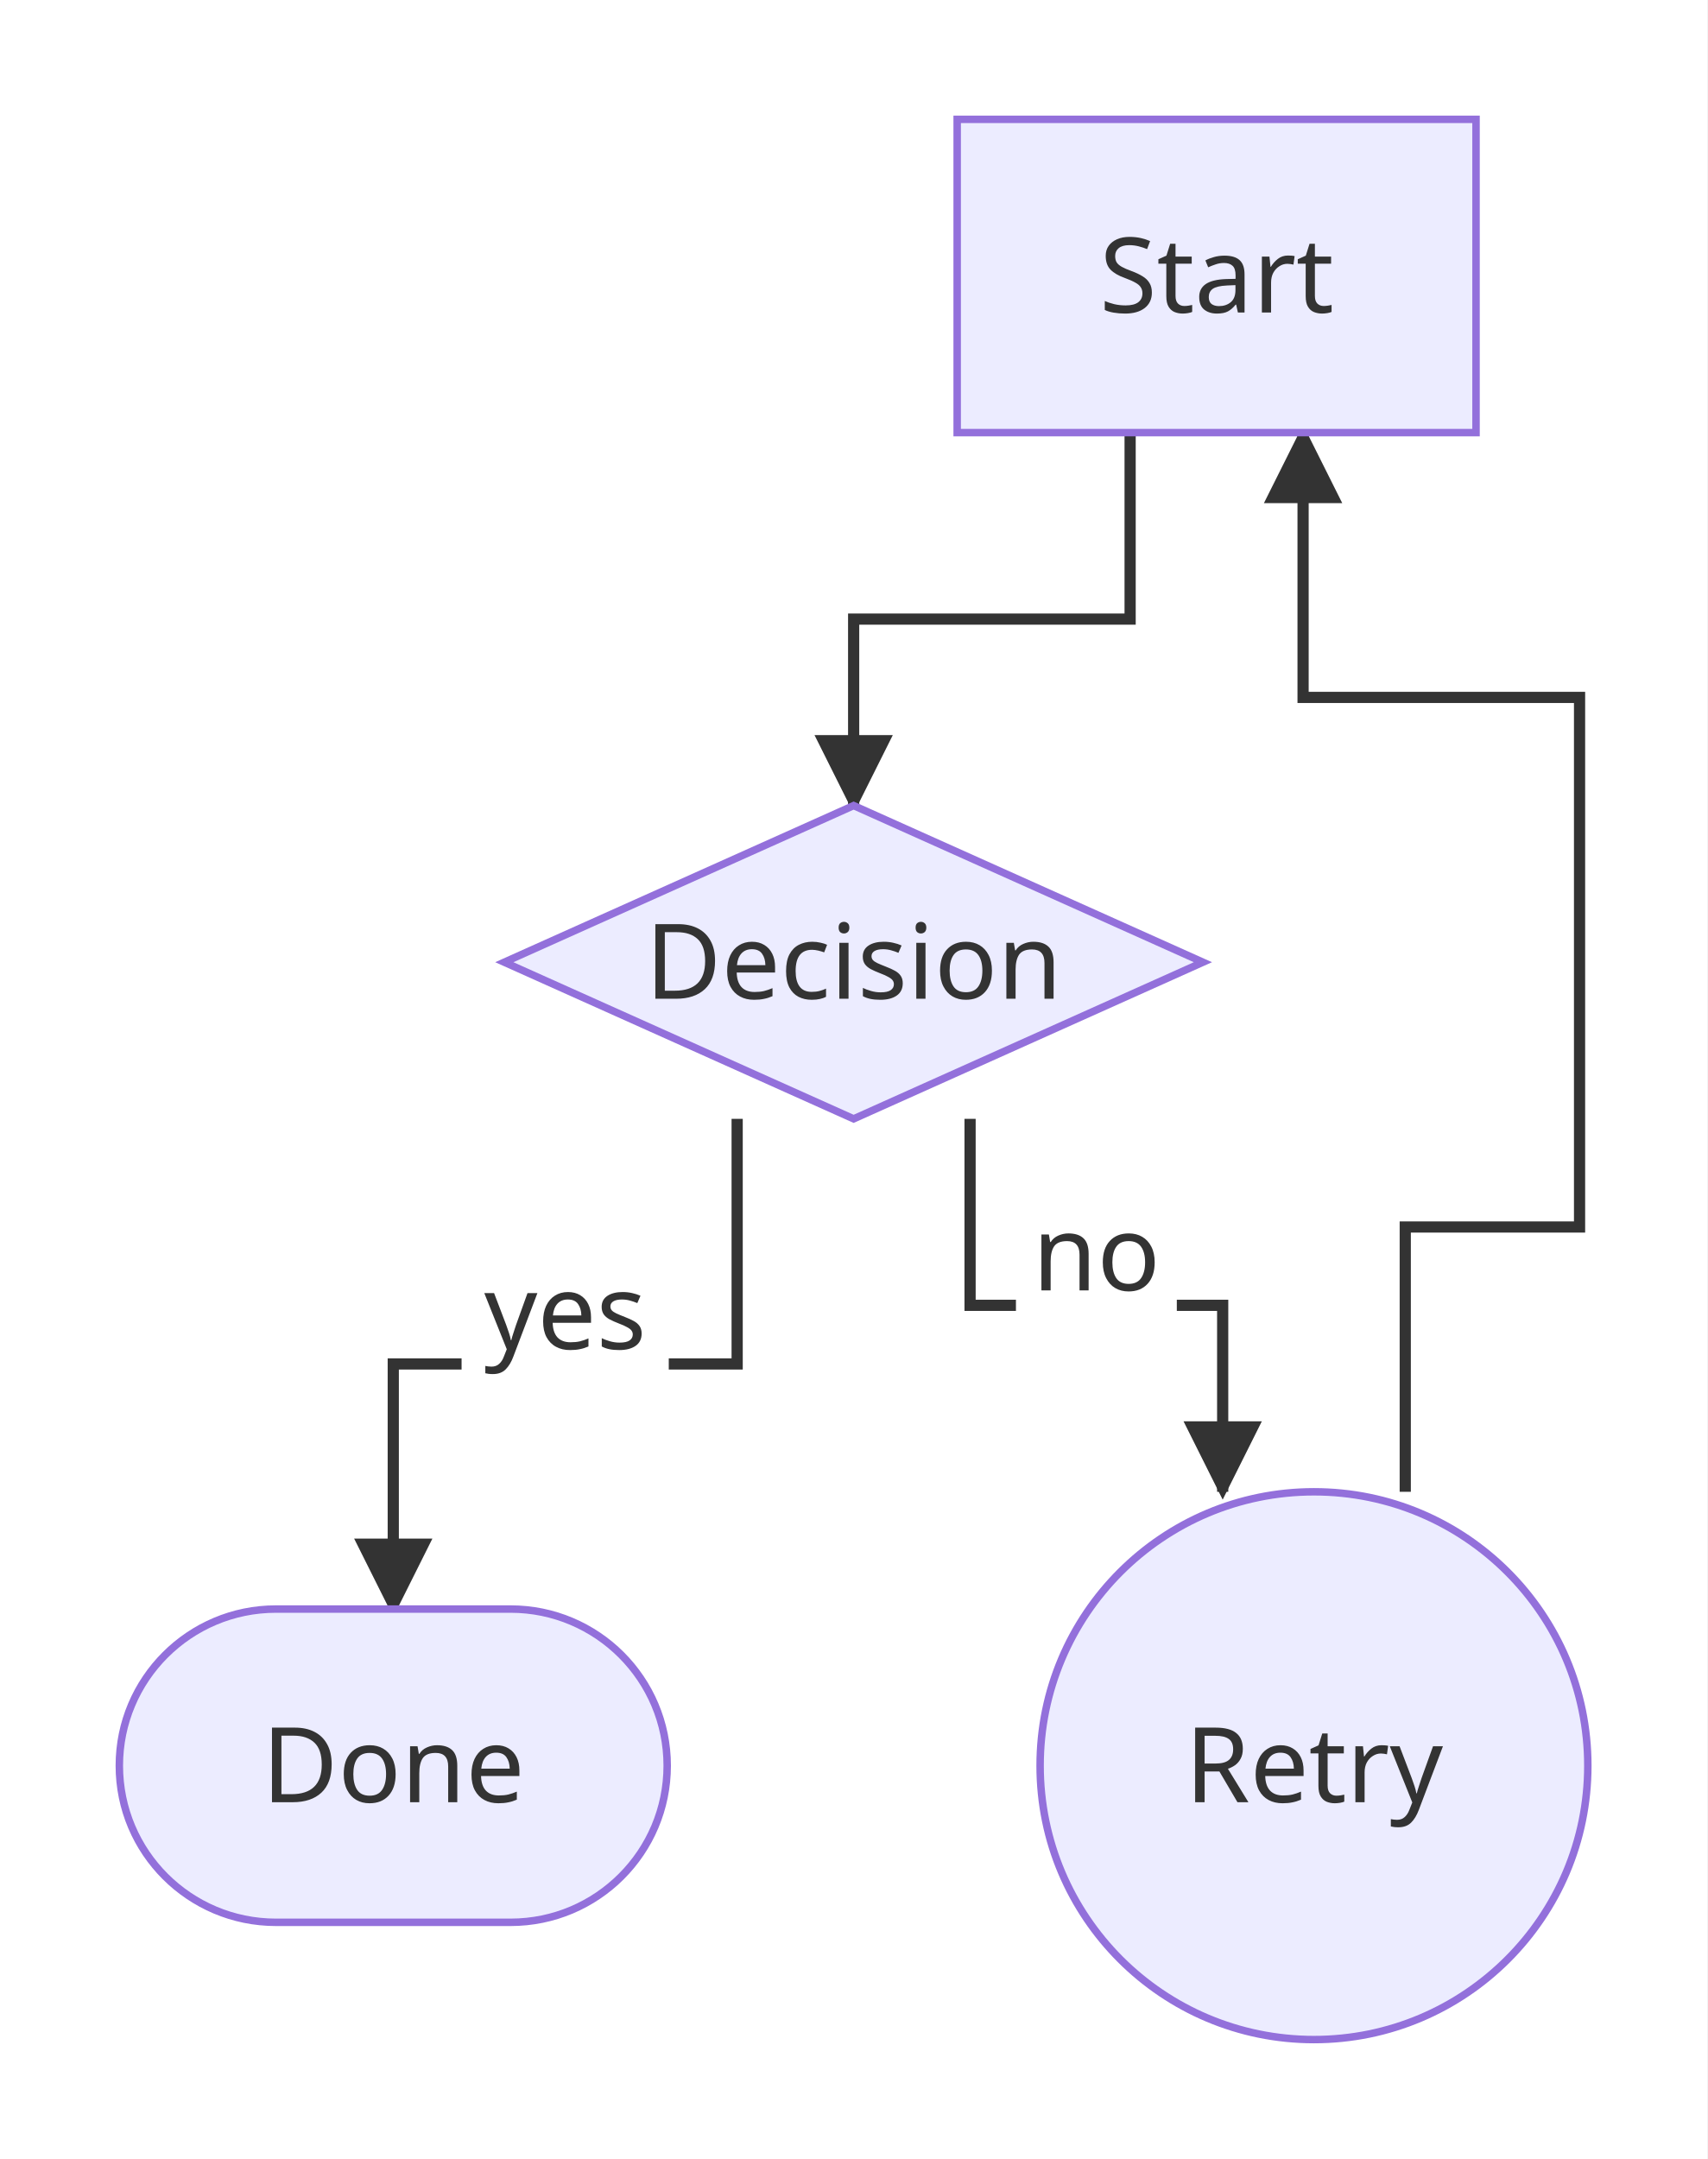
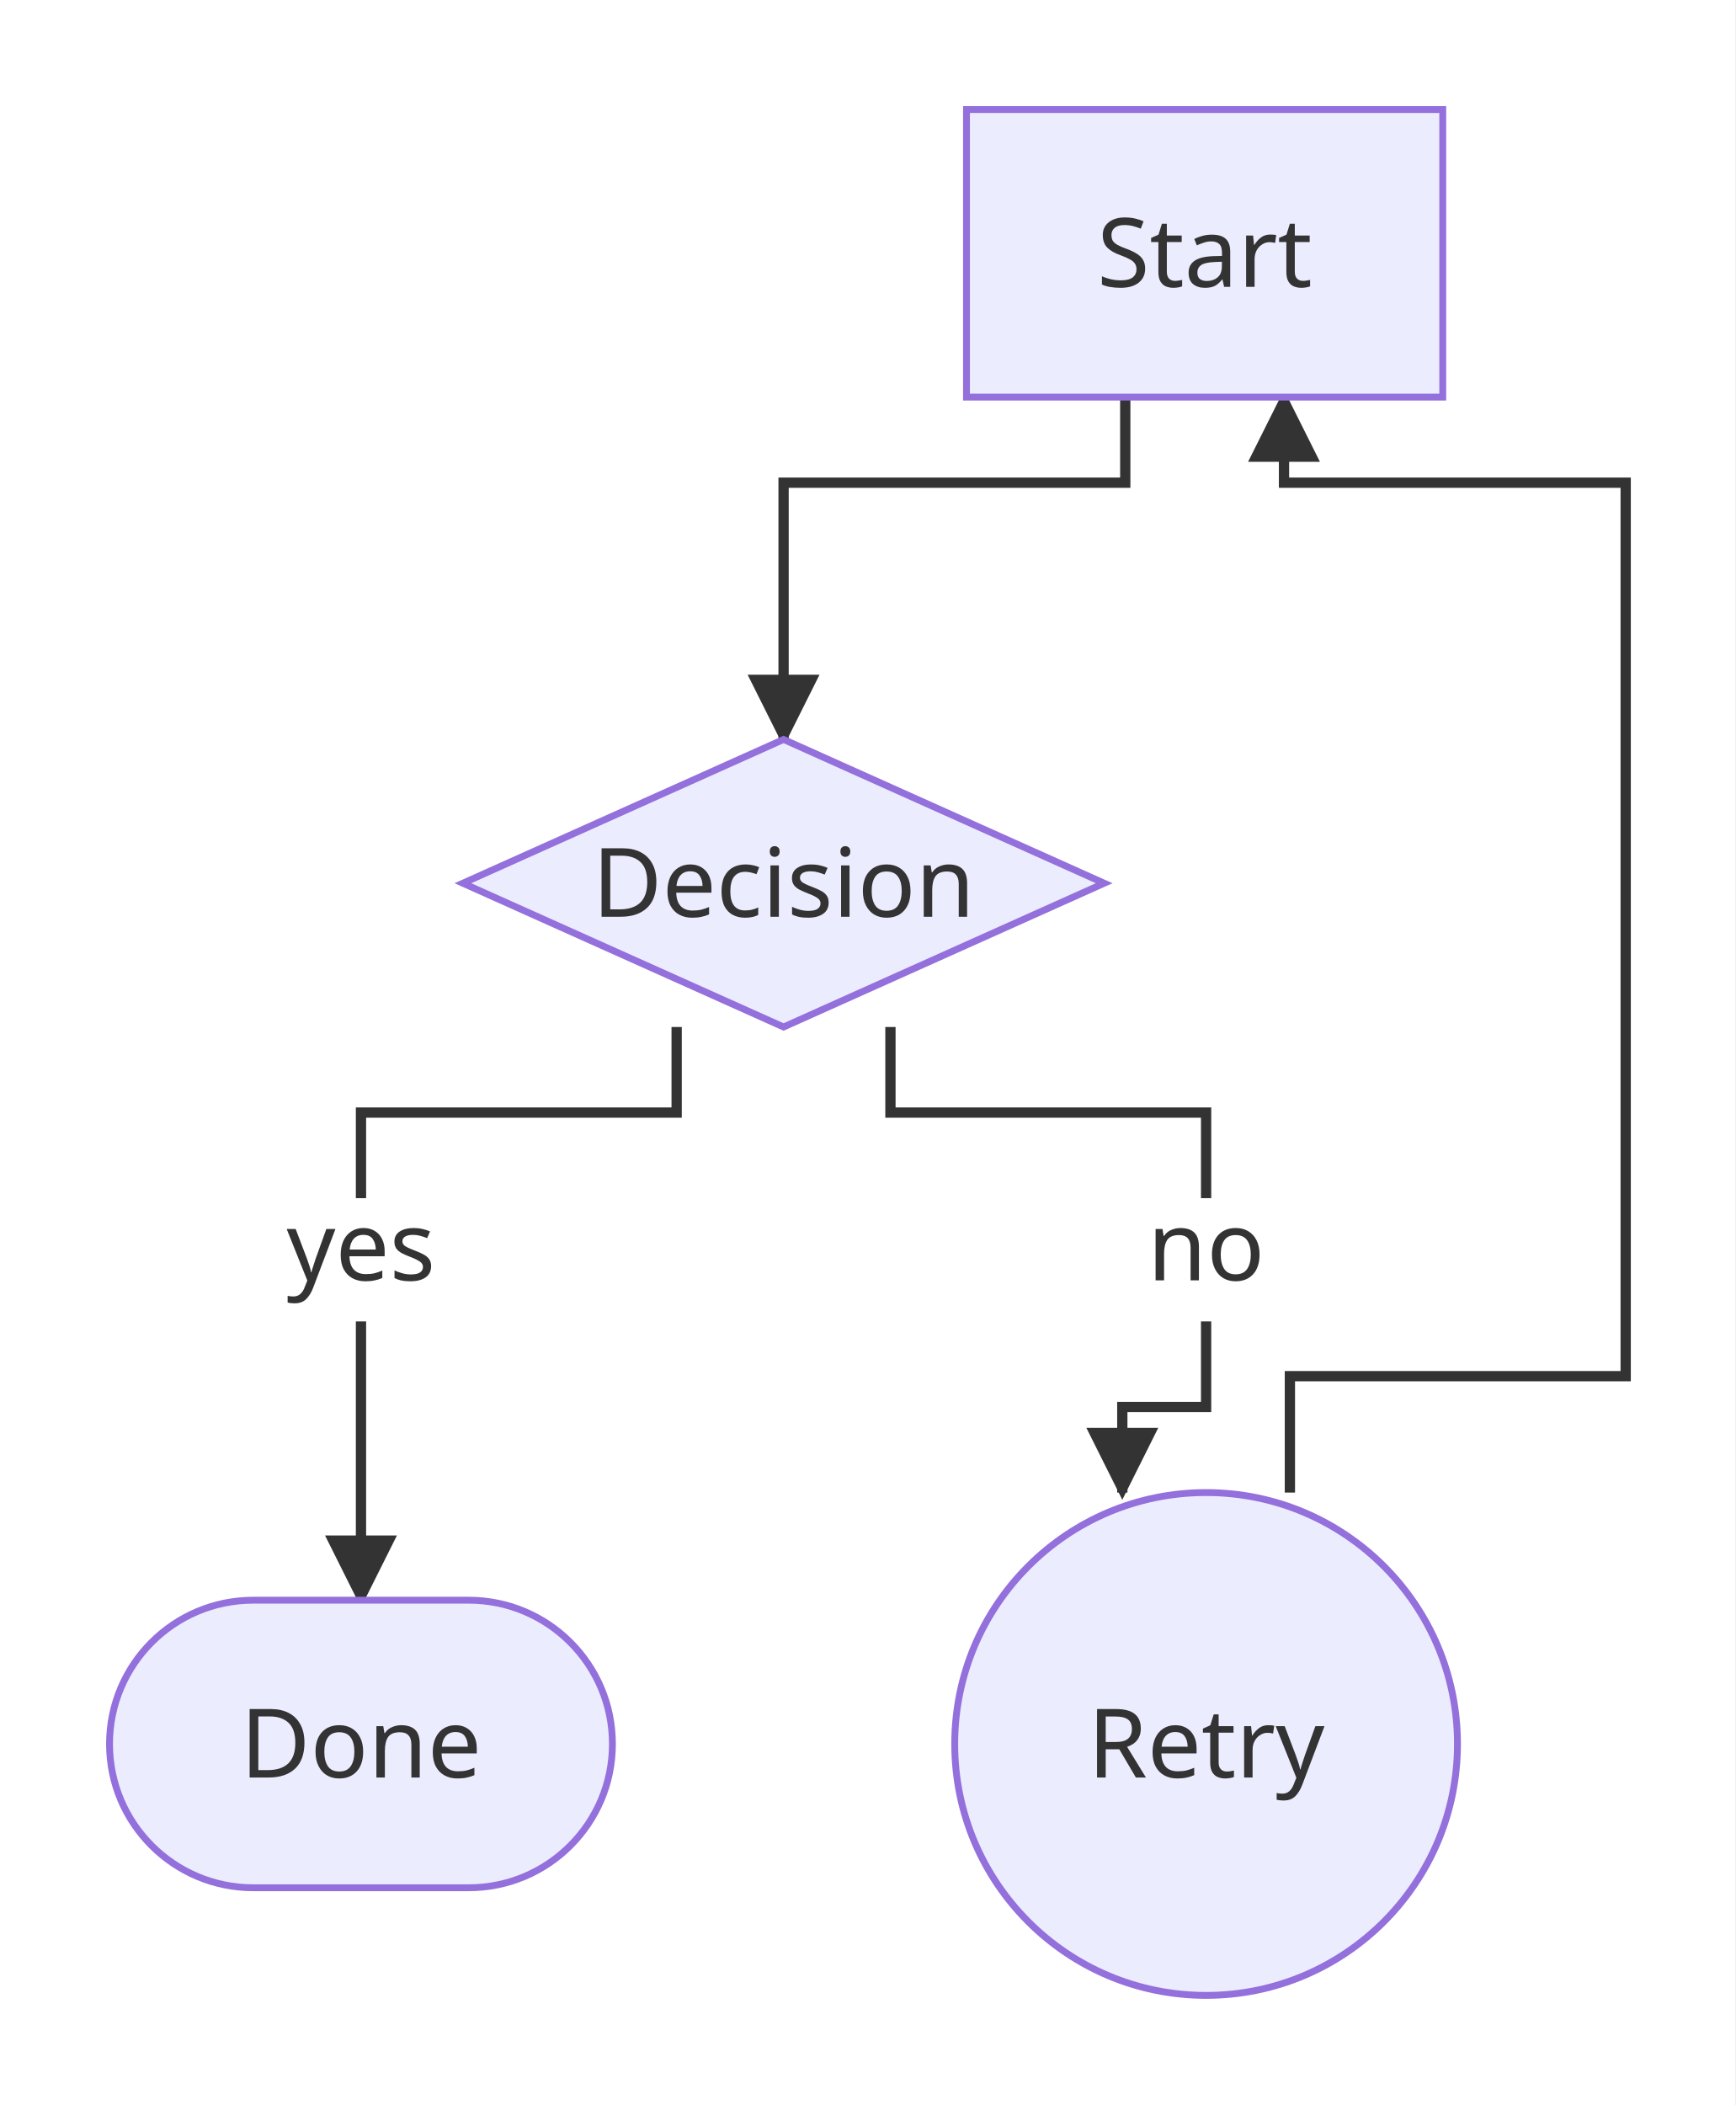
- <svg xmlns="http://www.w3.org/2000/svg" role="img" width="228.91" height="289.45" viewBox="0 0 228.91 289.45" font-family="sans-serif" font-size="14">
+ <svg xmlns="http://www.w3.org/2000/svg" role="img" width="253.47" height="307.45" viewBox="0 0 253.47 307.45" font-family="sans-serif" font-size="14">
  <defs>
    <marker id="arrow" viewBox="0 0 10 10" refX="9" refY="5" markerWidth="7" markerHeight="7" orient="auto-start-reverse">
      <path d="M0,0 L10,5 L0,10 z" fill="#333333" />
    </marker>
  </defs>
  <rect width="100%" height="100%" fill="#ffffff" />
  <g transform="translate(16,16)">
-     <path d="M135.53,42 L135.53,67 L98.46,67 L98.46,92" fill="none" stroke="#333333" stroke-width="1.5" marker-end="url(#arrow)" />
-     <path d="M82.84,134 L82.84,166.86 L36.73,166.86 L36.73,199.72" fill="none" stroke="#333333" stroke-width="1.5" marker-end="url(#arrow)" />
-     <rect x="45.89" y="152.86" width="27.78" height="18" fill="#ffffff" />
-     <text x="59.79" y="166.86" fill="#333333" text-anchor="middle" dy="-2">yes</text>
-     <path d="M114.07,134 L114.07,159 L147.94,159 L147.94,184" fill="none" stroke="#333333" stroke-width="1.5" marker-end="url(#arrow)" />
-     <rect x="120.22" y="145" width="21.57" height="18" fill="#ffffff" />
-     <text x="131.01" y="159" fill="#333333" text-anchor="middle" dy="-2">no</text>
-     <path d="M172.42,184 L172.42,148.5 L195.79,148.5 L195.79,113 L195.79,77.5 L158.72,77.5 L158.72,42" fill="none" stroke="#333333" stroke-width="1.5" marker-end="url(#arrow)" />
-     <rect x="112.34" y="0" width="69.57" height="42" fill="#ECECFF" stroke="#9370DB" />
+     <path d="M148.37,42 L148.37,54.5 L98.46,54.5 L98.46,67 L98.46,92" fill="none" stroke="#333333" stroke-width="1.5" marker-end="url(#arrow)" />
+     <path d="M82.84,134 L82.84,146.5 L36.73,146.5 L36.73,168 L36.73,217.72" fill="none" stroke="#333333" stroke-width="1.5" marker-end="url(#arrow)" />
+     <rect x="22.84" y="159" width="27.78" height="18" fill="#ffffff" />
+     <text x="36.73" y="173" fill="#333333" text-anchor="middle" dy="-2">yes</text>
+     <path d="M114.07,134 L114.07,146.5 L160.18,146.5 L160.18,168 L160.18,189.5 L147.94,189.5 L147.94,202" fill="none" stroke="#333333" stroke-width="1.5" marker-end="url(#arrow)" />
+     <rect x="149.4" y="159" width="21.57" height="18" fill="#ffffff" />
+     <text x="160.18" y="173" fill="#333333" text-anchor="middle" dy="-2">no</text>
+     <path d="M172.42,202 L172.42,185 L221.47,185 L221.47,168 L221.47,113 L221.47,67 L221.47,54.5 L171.56,54.5 L171.56,42" fill="none" stroke="#333333" stroke-width="1.5" marker-end="url(#arrow)" />
+     <rect x="125.18" y="0" width="69.57" height="42" fill="#ECECFF" stroke="#9370DB" />
    <text fill="#333333" text-anchor="middle">
-       <tspan x="147.13" y="25.9">Start</tspan>
+       <tspan x="159.96" y="25.9">Start</tspan>
    </text>
    <polygon points="98.46,92 145.29,113 98.46,134 51.62,113" fill="#ECECFF" stroke="#9370DB" />
    <text fill="#333333" text-anchor="middle">
      <tspan x="98.46" y="117.9">Decision</tspan>
    </text>
-     <rect x="0" y="199.72" width="73.46" height="42" rx="21" fill="#ECECFF" stroke="#9370DB" />
+     <rect x="0" y="217.72" width="73.46" height="42" rx="21" fill="#ECECFF" stroke="#9370DB" />
    <text fill="#333333" text-anchor="middle">
-       <tspan x="36.73" y="225.62">Done</tspan>
+       <tspan x="36.73" y="243.62">Done</tspan>
    </text>
-     <circle cx="160.18" cy="220.72" r="36.72" fill="#ECECFF" stroke="#9370DB" />
+     <circle cx="160.18" cy="238.72" r="36.72" fill="#ECECFF" stroke="#9370DB" />
    <text fill="#333333" text-anchor="middle">
-       <tspan x="160.18" y="225.62">Retry</tspan>
+       <tspan x="160.18" y="243.62">Retry</tspan>
    </text>
  </g>
</svg>
